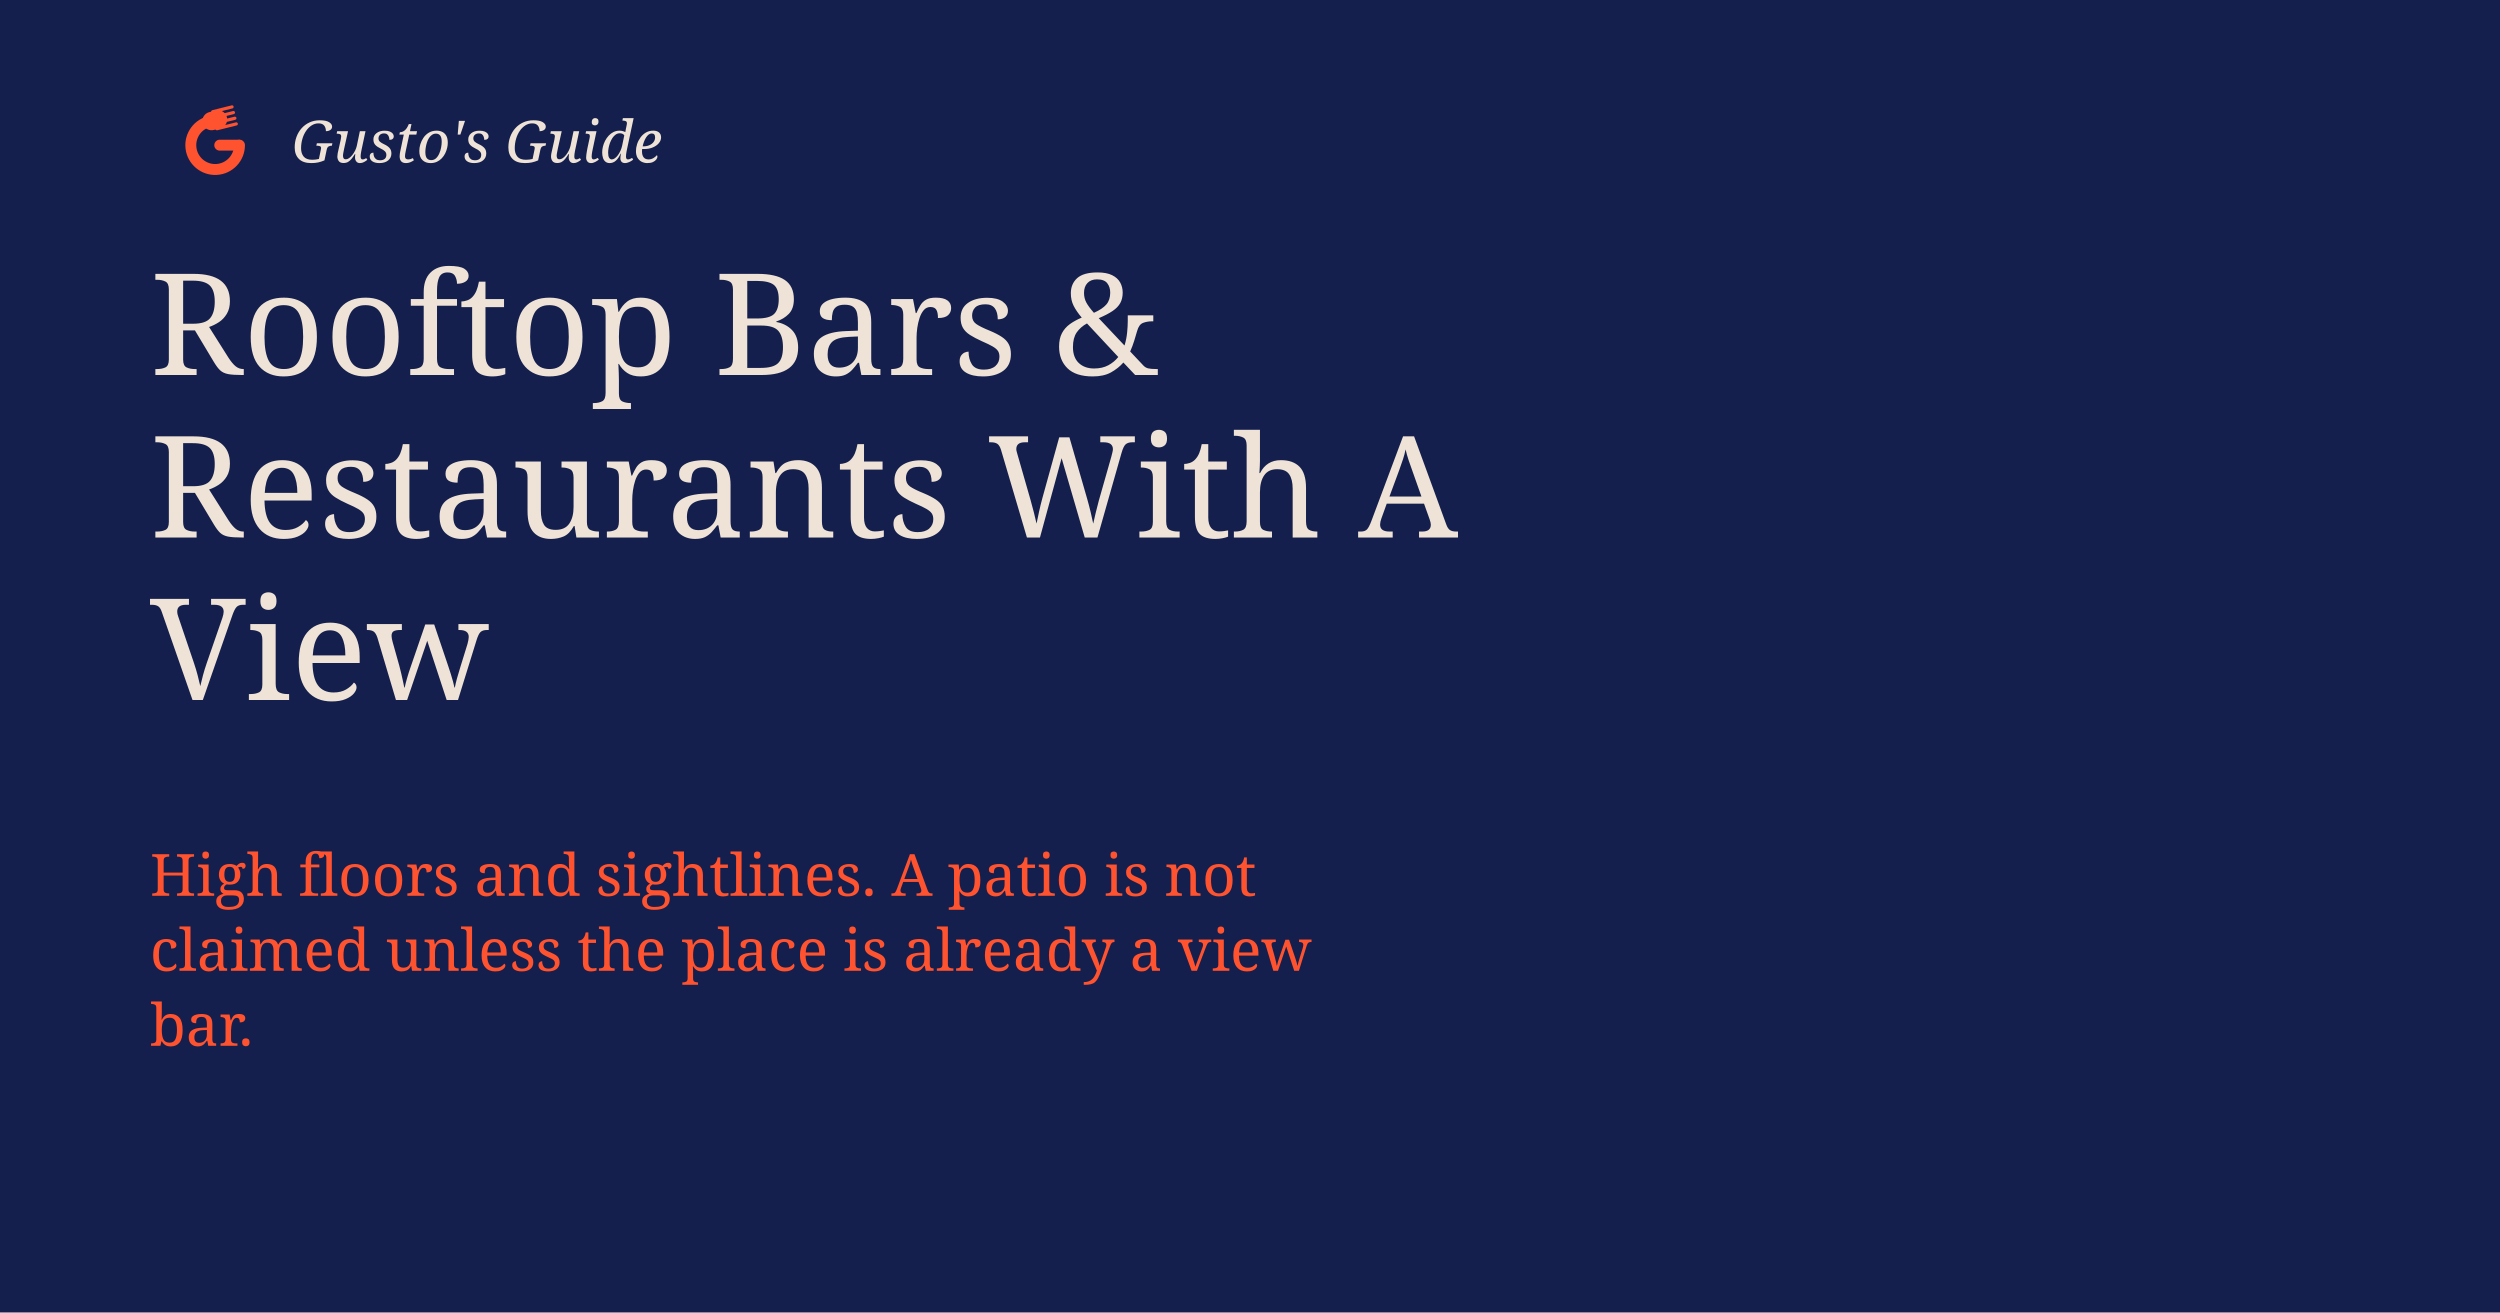
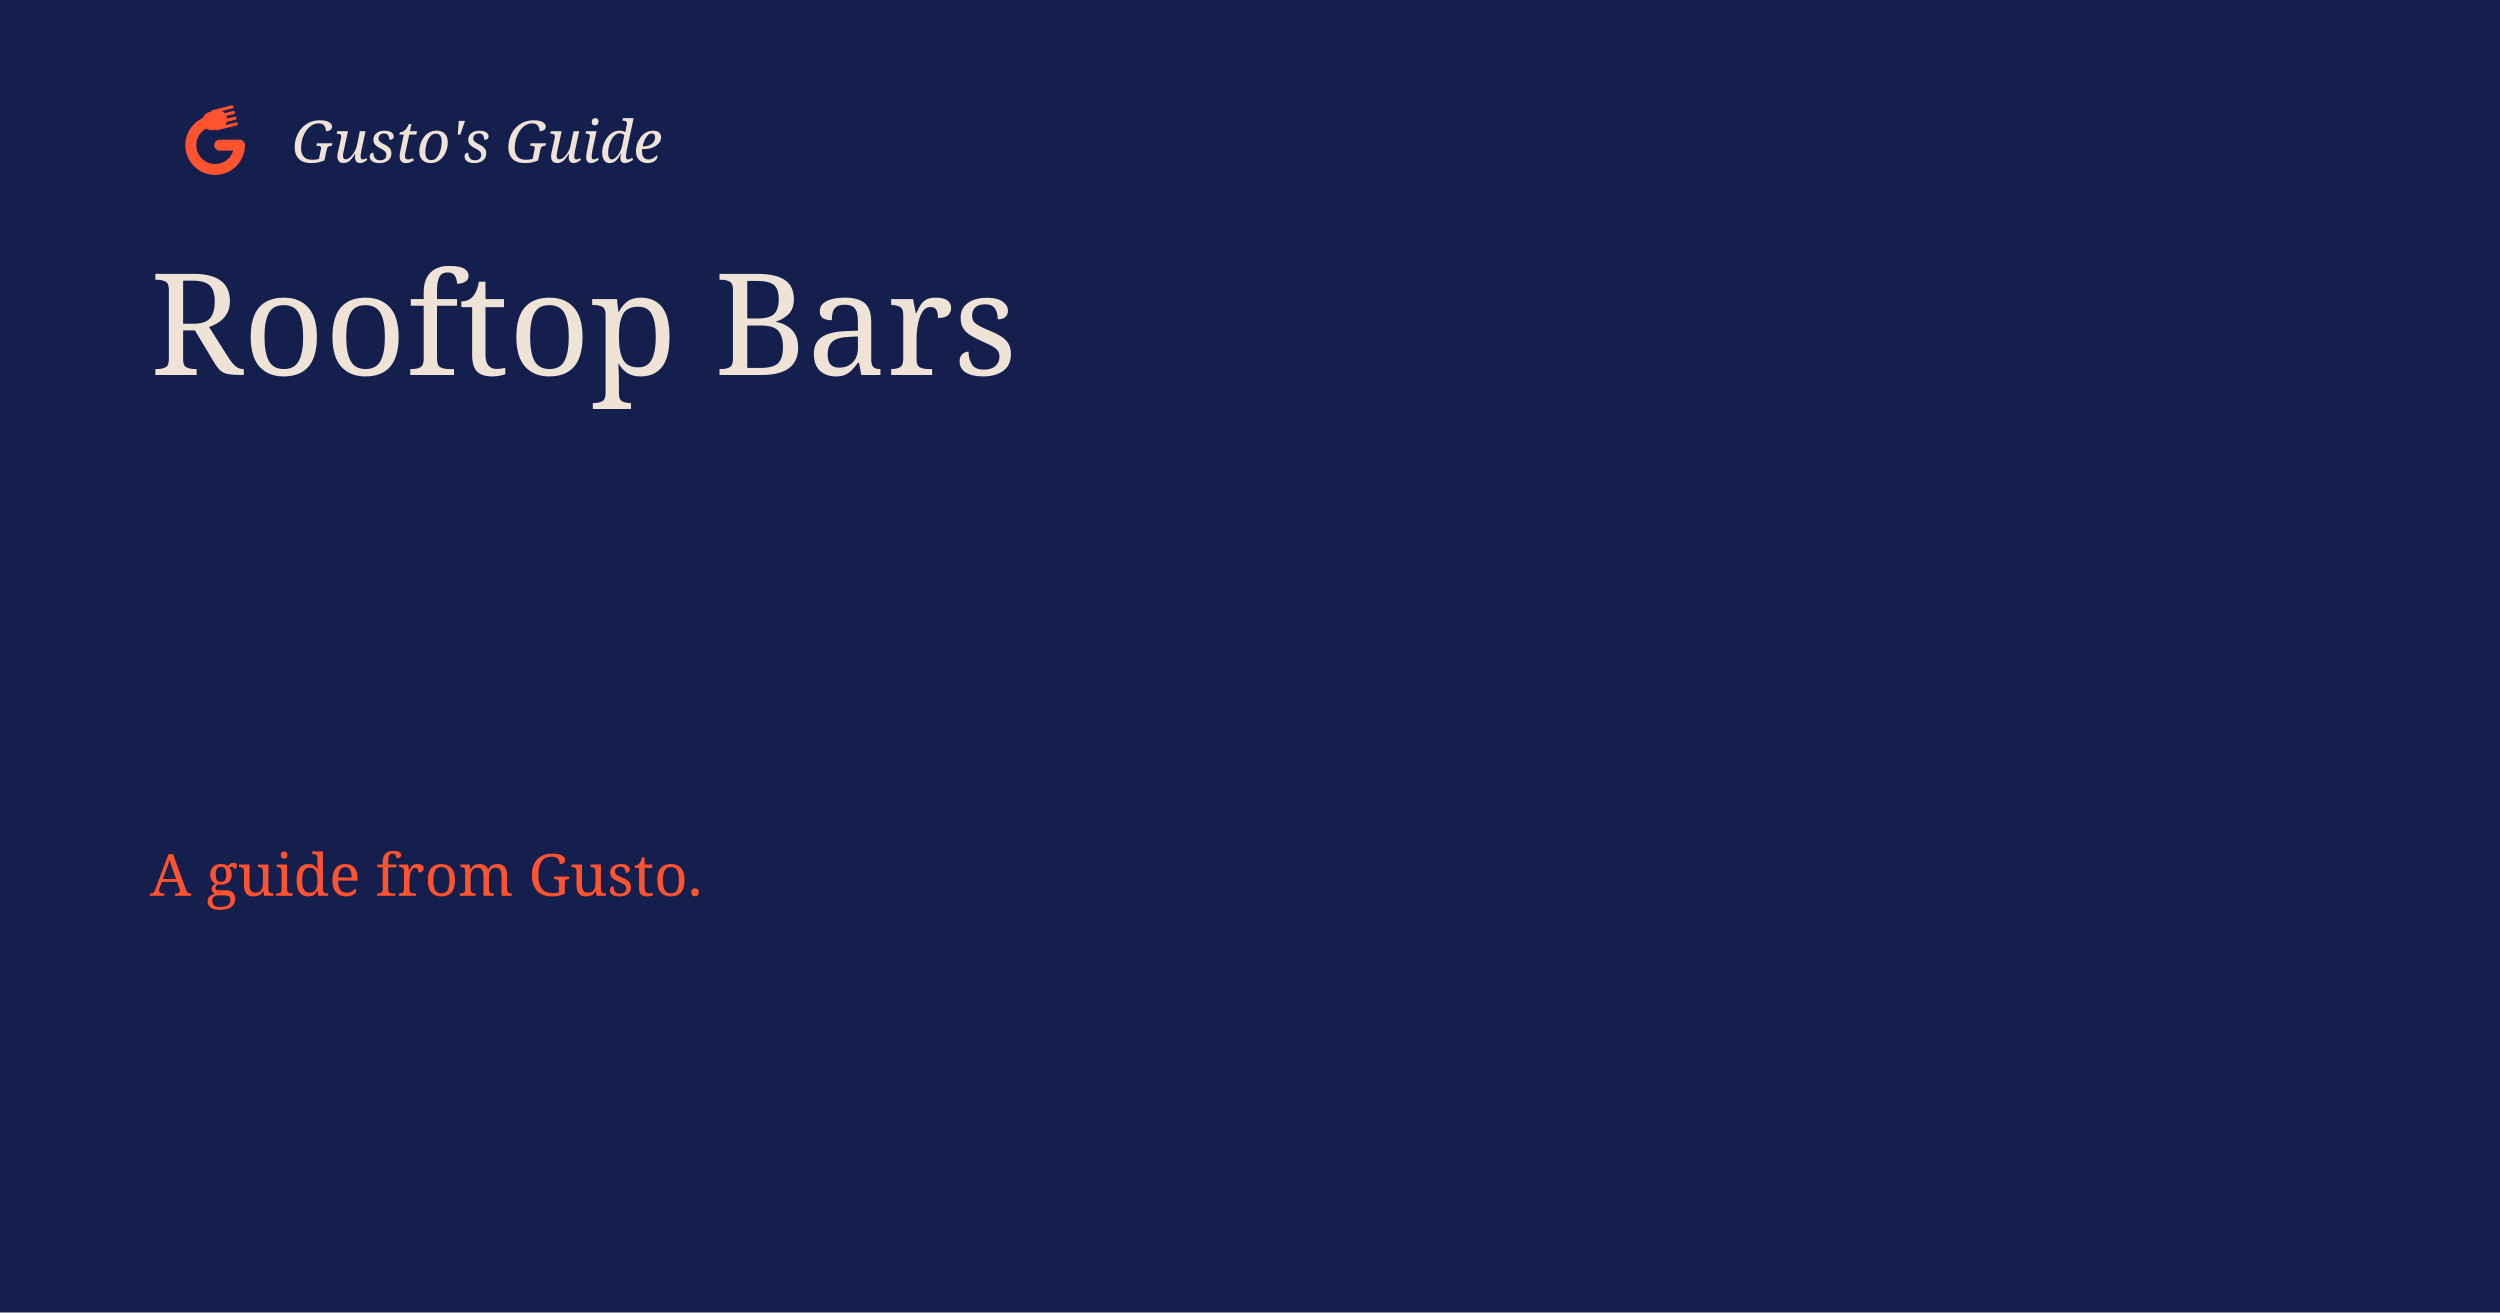
<svg xmlns="http://www.w3.org/2000/svg" width="1200" height="630" viewBox="0 0 1200 630">
  <rect width="1200" height="630" fill="#141F4D" />
  <g transform="translate(72 36) scale(0.92)">
    <g transform="translate(10.59 -0.99)">
      <path d="M 36.1 37.6 A 12.7 12.7 0 1 1 21.19 25.09" fill="none" stroke="#FF5330" stroke-width="5.7" stroke-linecap="round" />
      <path d="M 35.64 37.6 L 25.8 37.6" fill="none" stroke="#FF5330" stroke-width="5.7" stroke-linecap="round" />
      <path d="M 21.19 25.09 L 22.46 24.78" fill="none" stroke="#FF5330" stroke-width="5.7" stroke-linecap="round" />
      <path d="M 21.53 25.01 L 24.88 24.17" fill="none" stroke="#FF5330" stroke-width="9.6" stroke-linecap="round" />
      <path d="M 22.13 20.15 L 32.22 17.63 M 22.86 23.11 L 32.95 20.59 M 23.6 26.06 L 33.69 23.55 M 24.34 29.02 L 34.43 26.51" fill="none" stroke="#FF5330" stroke-width="1.65" stroke-linecap="round" />
    </g>
  </g>
  <text x="140" y="78" fill="#EEE3D6" font-family="Georgia, serif" font-size="28" font-style="italic">Gusto's Guide</text>
-   <text x="72" y="180" fill="#EEE3D6" font-family="Georgia, serif" font-size="68">Rooftop Bars &amp;</text>
-   <text x="72" y="258" fill="#EEE3D6" font-family="Georgia, serif" font-size="68">Restaurants With A</text>
-   <text x="72" y="336" fill="#EEE3D6" font-family="Georgia, serif" font-size="68">View</text>
-   <text x="72" y="430" fill="#FF5330" font-family="Georgia, serif" font-size="28">High floors and sightlines. A patio is not</text>
-   <text x="72" y="466" fill="#FF5330" font-family="Georgia, serif" font-size="28">claimed unless the place is already a view</text>
-   <text x="72" y="502" fill="#FF5330" font-family="Georgia, serif" font-size="28">bar.</text>
+   <text x="72" y="180" fill="#EEE3D6" font-family="Georgia, serif" font-size="68">Rooftop Bars</text>
+   <text x="72" y="430" fill="#FF5330" font-family="Georgia, serif" font-size="28">A guide from Gusto.</text>
</svg>
